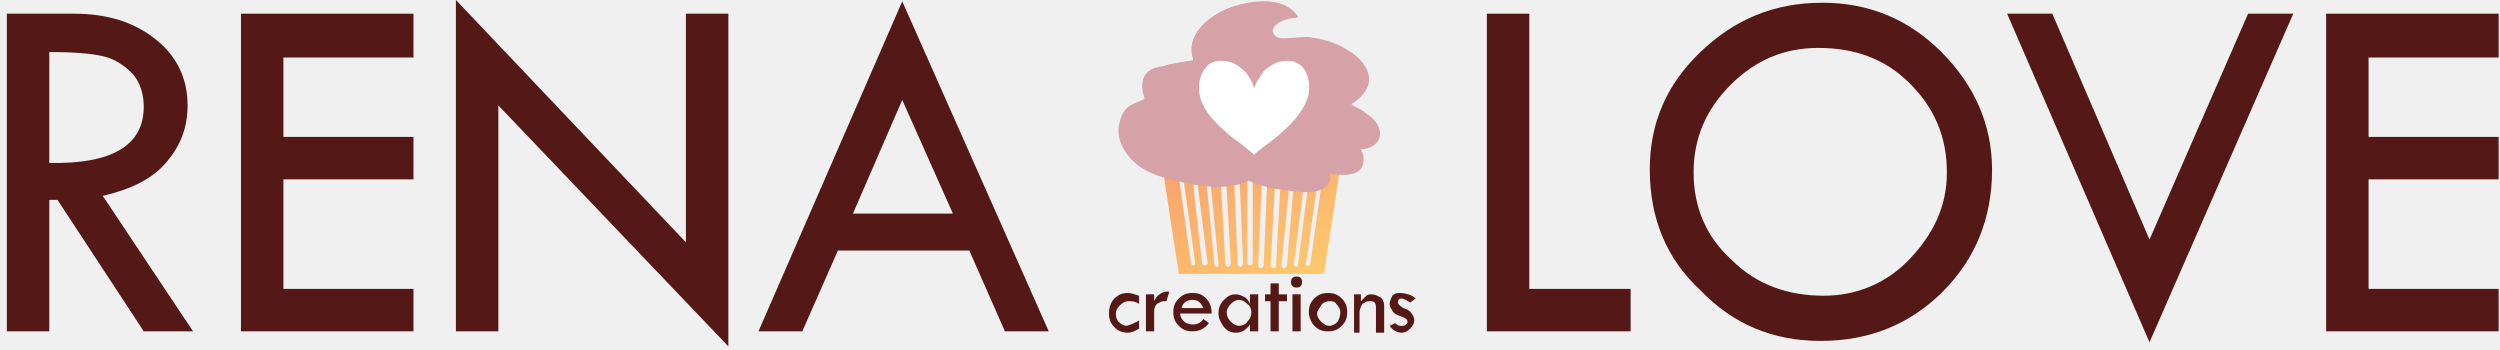
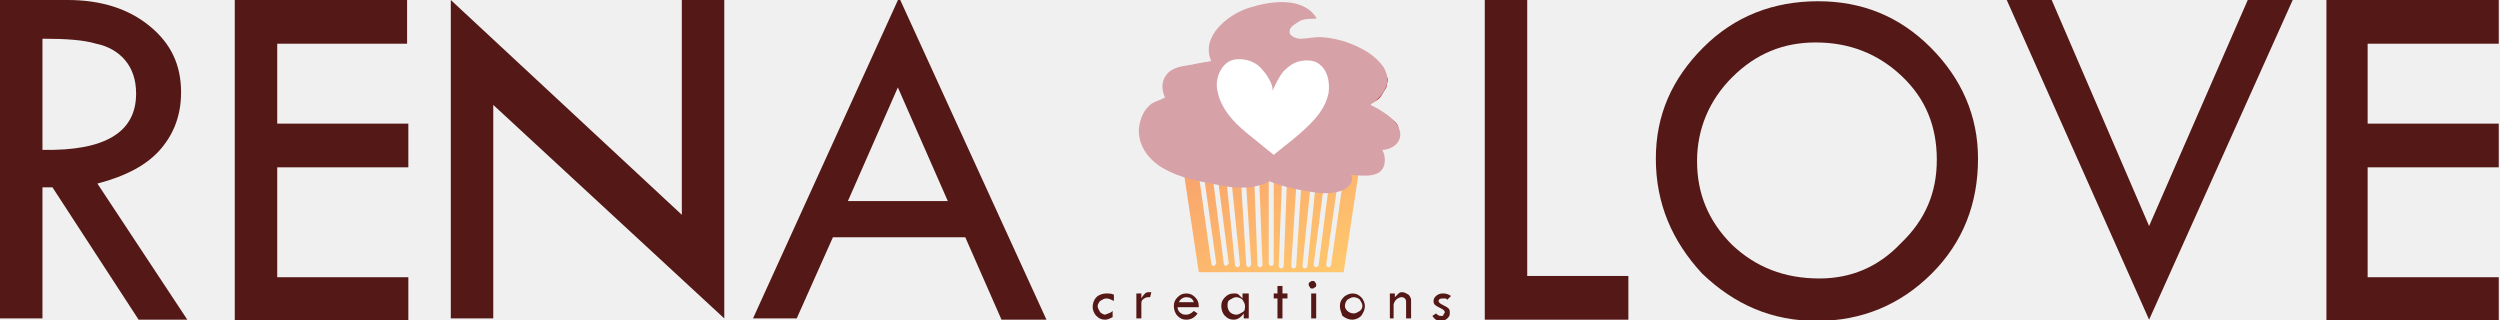
- <svg xmlns="http://www.w3.org/2000/svg" version="1.1" x="0px" y="0px" viewBox="0 0 182.6 25.5" style="enable-background:new 0 0 182.6 25.5;" xml:space="preserve">
+ <svg xmlns="http://www.w3.org/2000/svg" version="1.1" id="Layer_1" x="0px" y="0px" viewBox="0 0 200.2 25.6" style="enable-background:new 0 0 200.2 25.6;" xml:space="preserve">
  <style type="text/css">
	.st0{fill:#541816;}
	.st1{fill:url(#wrapper_1_);}
	.st2{fill:#BE1E2D;}
	.st3{fill:#D7A2A7;}
	.st4{fill:#FFFFFF;}
</style>
-   <g id="Layer_1">
- </g>
-   <g id="Layer_11">
-     <g>
-       <path class="st0" d="M0.5,1h4.9c2.4,0,4.4,0.6,6,1.9c1.5,1.2,2.3,2.8,2.3,4.8c0,1.6-0.5,2.9-1.5,4.1c-1,1.2-2.5,2-4.7,2.5l6.6,9.9    h-3.6l-6.3-9.6H3.6v9.6H0.5V1z M3.6,3.8v8.1c4.6,0.1,6.9-1.3,6.9-4.1c0-1-0.3-1.8-0.8-2.4C9.1,4.8,8.4,4.3,7.5,4.1    C6.6,3.9,5.3,3.8,3.6,3.8z" />
-       <path class="st0" d="M17.6,1h12.6v3.2h-9.5v5.8h9.5v3.1h-9.5v8h9.5v3.1H17.6V1z" />
-       <path class="st0" d="M33.3,0l16.8,17.7V1h3.1v24.3L36.4,7.7v16.5h-3.1V0z" />
-       <path class="st0" d="M65.9,0.1l10.7,24.1h-3.2l-2.6-5.9h-9.6l-2.6,5.9h-3.2L65.9,0.1z M65.9,7.3l-3.6,8.3h7.3L65.9,7.3z" />
-       <path class="st0" d="M108.6,1h3.1v20.1h7.4v3.1h-10.5V1z" />
-       <path class="st0" d="M120.5,12.4c0-3.4,1.2-6.2,3.7-8.6s5.4-3.6,8.9-3.6c3.4,0,6.3,1.2,8.7,3.6c2.4,2.4,3.7,5.3,3.7,8.6    c0,3.5-1.2,6.5-3.6,8.9c-2.4,2.4-5.4,3.6-8.9,3.6c-3.5,0-6.4-1.2-8.8-3.7C121.7,18.9,120.5,15.9,120.5,12.4z M142.2,12.6    c0-2.6-0.9-4.7-2.7-6.5c-1.8-1.8-4-2.6-6.7-2.6c-2.5,0-4.6,0.9-6.4,2.7c-1.8,1.8-2.7,3.9-2.7,6.4c0,2.5,0.9,4.7,2.8,6.4    c1.8,1.8,4.1,2.6,6.7,2.6c2.4,0,4.6-0.9,6.3-2.7S142.2,15.1,142.2,12.6z" />
-       <path class="st0" d="M146.6,1h3.3l7.1,16.5L164.2,1h3.3L157,25L146.6,1z" />
-       <path class="st0" d="M169.9,1h12.6v3.2H173v5.8h9.5v3.1H173v8h9.5v3.1h-12.6V1z" />
-     </g>
-     <linearGradient id="wrapper_1_" gradientUnits="userSpaceOnUse" x1="88.376" y1="1559.713" x2="95.017" y2="1548.211" gradientTransform="matrix(1 0 0 -1 0 1569.11)">
+   <g>
+     <path class="st0" d="M0,0h5.4c2.7,0,4.9,0.7,6.6,2.1c1.7,1.4,2.5,3.1,2.5,5.3c0,1.7-0.5,3.2-1.6,4.5c-1.1,1.3-2.8,2.2-5.1,2.8   L15,25.6h-3.9L4.2,15H3.4v10.5H0V0z M3.4,3.1V12c5,0.1,7.5-1.4,7.5-4.5c0-1.1-0.3-2-0.9-2.7C9.5,4.2,8.7,3.7,7.7,3.5   C6.7,3.2,5.3,3.1,3.4,3.1z" />
+     <path class="st0" d="M18.8,0h13.8v3.5H22.2v6.4h10.5v3.5H22.2v8.8h10.5v3.5H18.8V0z" />
+     <path class="st0" d="M36.1,0l18.5,17.2V0h3.4v25.5L39.5,8.4l0,17.1h-3.4L36.1,0z" />
+     <path class="st0" d="M72-0.2l11.8,25.8h-3.6L77.3,19H66.7l-2.9,6.5h-3.5L72-0.2z M71.9,7l-4,9.1h8L71.9,7z" />
+     <path class="st0" d="M118.9,0h3.4v22.1h8.1v3.5h-11.5V0z" />
+     <path class="st0" d="M132.6,12.7c0-3.5,1.3-6.4,3.8-8.9s5.6-3.7,9.2-3.7c3.5,0,6.5,1.2,9,3.7c2.5,2.5,3.8,5.5,3.8,8.9   c0,3.6-1.2,6.7-3.7,9.2c-2.5,2.5-5.6,3.8-9.2,3.8c-3.6,0-6.6-1.3-9.2-3.8C133.9,19.3,132.6,16.3,132.6,12.7z M155.1,12.8   c0-2.7-0.9-4.9-2.8-6.7c-1.9-1.8-4.2-2.7-6.9-2.7c-2.6,0-4.8,0.9-6.7,2.8c-1.8,1.8-2.8,4.1-2.8,6.7c0,2.6,0.9,4.8,2.8,6.7   c1.9,1.8,4.2,2.7,7,2.7c2.5,0,4.7-0.9,6.5-2.8C154.2,17.6,155.1,15.4,155.1,12.8z" />
+     <path class="st0" d="M160.7,0h3.6l7.8,18.1L180,0h3.6l-11.5,25.6L160.7,0z" />
+     <path class="st0" d="M186.3,0h13.8v3.5h-10.5v6.4h10.5v3.5h-10.5v8.8h10.5v3.5h-13.8V0z" />
+   </g>
+   <g>
+     <linearGradient id="wrapper_1_" gradientUnits="userSpaceOnUse" x1="98.516" y1="509.633" x2="105.82" y2="496.983" gradientTransform="matrix(1 0 0 -1 0 519.9069)">
      <stop offset="0" style="stop-color:#F8A06D" />
      <stop offset="1" style="stop-color:#FFC96D" />
    </linearGradient>
-     <path id="wrapper" class="st1" d="M91.4,11.5h-6.6l1.3,8.5h5.3h5.3l1.3-8.5H91.4z M87.2,19.4C87.1,19.4,87.1,19.4,87.2,19.4   c-0.1,0-0.2-0.1-0.2-0.1l-1-7.1c0-0.1,0-0.2,0.1-0.2c0.1,0,0.2,0.1,0.2,0.1l1,7.1C87.3,19.3,87.2,19.4,87.2,19.4z M88,19.4   C88,19.4,88,19.4,88,19.4c-0.1,0-0.2-0.1-0.2-0.1L87,12.2c0-0.1,0.1-0.2,0.1-0.2c0.1,0,0.2,0.1,0.2,0.1l0.9,7.1   C88.2,19.3,88.1,19.4,88,19.4z M88.9,19.5C88.9,19.5,88.9,19.5,88.9,19.5c-0.1,0-0.2-0.1-0.2-0.2L88,12.1c0-0.1,0.1-0.2,0.1-0.2   c0.1,0,0.2,0.1,0.2,0.2l0.7,7.2C89,19.4,89,19.5,88.9,19.5z M89.7,19.5C89.7,19.5,89.7,19.5,89.7,19.5c-0.1,0-0.2-0.1-0.2-0.2   l-0.4-7.2c0-0.1,0.1-0.2,0.2-0.2c0.1,0,0.2,0.1,0.2,0.2l0.4,7.2C89.8,19.4,89.8,19.5,89.7,19.5z M90.6,19.5   C90.6,19.5,90.6,19.5,90.6,19.5c-0.1,0-0.2-0.1-0.2-0.2l-0.3-7.2c0-0.1,0.1-0.2,0.2-0.2c0.1,0,0.2,0.1,0.2,0.2l0.3,7.2   C90.7,19.4,90.7,19.5,90.6,19.5z M91.5,19.2c0,0.1-0.1,0.2-0.2,0.2s-0.2-0.1-0.2-0.2v-7.1c0-0.1,0.1-0.2,0.2-0.2s0.2,0.1,0.2,0.2   V19.2z M92.3,19.4c0,0.1-0.1,0.2-0.2,0.2c0,0,0,0,0,0c-0.1,0-0.2-0.1-0.2-0.2l0.3-7.2c0-0.1,0.1-0.2,0.2-0.2c0.1,0,0.2,0.1,0.2,0.2   L92.3,19.4z M93.2,19.4c0,0.1-0.1,0.2-0.2,0.2c0,0,0,0,0,0c-0.1,0-0.2-0.1-0.2-0.2l0.4-7.2c0-0.1,0.1-0.2,0.2-0.2   c0.1,0,0.2,0.1,0.2,0.2L93.2,19.4z M93.8,19.6C93.8,19.6,93.8,19.6,93.8,19.6c-0.1,0-0.2-0.1-0.2-0.2l0.7-7.2   c0-0.1,0.1-0.2,0.2-0.2c0.1,0,0.2,0.1,0.1,0.2L94,19.4C94,19.5,93.9,19.6,93.8,19.6z M94.7,19.5C94.6,19.5,94.6,19.5,94.7,19.5   c-0.1,0-0.2-0.1-0.2-0.2l0.9-7.1c0-0.1,0.1-0.2,0.2-0.1c0.1,0,0.2,0.1,0.1,0.2l-0.9,7.1C94.8,19.4,94.7,19.5,94.7,19.5z M95.7,19.3   c0,0.1-0.1,0.1-0.2,0.1c0,0,0,0,0,0c-0.1,0-0.2-0.1-0.1-0.2l1-7.1c0-0.1,0.1-0.2,0.2-0.1c0.1,0,0.2,0.1,0.1,0.2L95.7,19.3z" />
-     <path class="st2" d="M86.7,13.2l-1.4-0.4l-1.1-0.4l-0.6-0.3L83,11.6L82.4,11l-0.3-0.6l-0.2-0.6L82,8.9l0.2-0.6l0.4-0.5l0.5-0.3   l0.6-0.2l0.1-0.2l-0.1-0.2c0,0-0.2-0.7,0-1.1c0.2-0.4,0.4-0.7,1-0.8s2.5-0.5,2.5-0.5L87.1,4l0-0.3c0,0,0-0.2,0-0.5   c0.1-0.3,0.1-0.5,0.4-0.8c0.2-0.3,0.3-0.4,0.7-0.7s0.4-0.3,0.4-0.3l0.4-0.3l0.3-0.2l0.2-0.1l0.3-0.1l0.3-0.1l0.3-0.1l0.4-0.1   l0.3-0.1l0.3,0l0.3,0l0.3,0c0,0,0.3,0,0.3,0s0.3,0,0.3,0s0.6,0.1,1,0.3s0.5,0.3,0.6,0.4c0.1,0.2,0.2,0.2,0.2,0.2s-0.2,0-0.4,0   c-0.2,0-0.6,0.2-0.8,0.2c-0.1,0.1-0.6,0.3-0.6,0.6s-0.1,0.5,0,0.7c0.1,0.1,0.3,0.3,0.6,0.4c0.3,0,0.7,0,0.7,0l0.5-0.1   c0,0,0.3-0.1,0.7,0c0.4,0,0.5,0,0.8,0.1c0.3,0.1,0.7,0.1,1.1,0.3c0.4,0.2,1,0.5,1,0.5s0.5,0.3,0.7,0.5c0.3,0.2,0.6,0.6,0.7,0.9   c0.1,0.3,0.2,0.5,0.2,0.8s0,0.3-0.2,0.6c-0.2,0.3-0.3,0.5-0.6,0.7c-0.3,0.2-0.5,0.3-0.5,0.3l0.1,0.2L98.8,8l0.4,0.2   c0,0,0.5,0.2,0.8,0.5c0.3,0.3,0.6,0.5,0.6,0.8c0,0.4,0.1,0.2,0,0.4s-0.2,0.4-0.4,0.5s-0.3,0.2-0.5,0.2c-0.3,0-0.5,0-0.5,0l0.1,0.3   c0,0,0.1,0.2,0.1,0.4s-0.1,0.4-0.1,0.4l-0.1,0.4c0,0,0,0.2-0.4,0.3c-0.4,0.1-0.5,0.1-0.8,0.1s-0.8-0.1-0.8-0.1L97,12.6l-0.1,0.2   c0,0,0.1,0.1,0,0.4c-0.1,0.3,0,0.4-0.3,0.5c-0.3,0.1-0.8,0.2-1.1,0.2c-0.3,0-1.5-0.1-1.5-0.1l-1-0.2l-1.2-0.4L91.2,13L91,13.1   l-0.6,0.2l-0.7,0.1c0,0-0.9,0.1-1.1,0c-0.2,0-0.7,0-1.2-0.1C87,13.3,86.7,13.2,86.7,13.2L86.7,13.2" />
+     <path id="wrapper_5_" class="st1" d="M101.8,12.5h-7.2l1.4,9.3h5.8h5.8l1.4-9.3H101.8z M97.2,21.3C97.2,21.3,97.1,21.3,97.2,21.3   c-0.1,0-0.2-0.1-0.2-0.2l-1.1-7.8c0-0.1,0.1-0.2,0.2-0.2c0.1,0,0.2,0.1,0.2,0.2l1.1,7.8C97.3,21.2,97.3,21.3,97.2,21.3z M98.2,21.3   C98.1,21.3,98.1,21.3,98.2,21.3c-0.1,0-0.2-0.1-0.2-0.2l-1-7.8c0-0.1,0.1-0.2,0.2-0.2c0.1,0,0.2,0.1,0.2,0.2l1,7.8   C98.3,21.2,98.2,21.3,98.2,21.3z M99.1,21.4C99.1,21.4,99.1,21.4,99.1,21.4c-0.1,0-0.2-0.1-0.2-0.2l-0.8-7.9c0-0.1,0.1-0.2,0.2-0.2   c0.1,0,0.2,0.1,0.2,0.2l0.8,7.9C99.3,21.3,99.2,21.4,99.1,21.4z M100,21.4C100,21.4,99.9,21.4,100,21.4c-0.1,0-0.2-0.1-0.2-0.2   l-0.5-7.9c0-0.1,0.1-0.2,0.2-0.2c0.1,0,0.2,0.1,0.2,0.2l0.5,7.9C100.1,21.3,100.1,21.4,100,21.4z M100.9,21.4   C100.9,21.4,100.9,21.4,100.9,21.4c-0.1,0-0.2-0.1-0.2-0.2l-0.3-7.9c0-0.1,0.1-0.2,0.2-0.2c0.1,0,0.2,0.1,0.2,0.2l0.3,7.9   C101.1,21.3,101,21.4,100.9,21.4z M102,21.1c0,0.1-0.1,0.2-0.2,0.2s-0.2-0.1-0.2-0.2v-7.8c0-0.1,0.1-0.2,0.2-0.2s0.2,0.1,0.2,0.2   V21.1z M102.8,21.3c0,0.1-0.1,0.2-0.2,0.2c0,0,0,0,0,0c-0.1,0-0.2-0.1-0.2-0.2l0.3-7.9c0-0.1,0.1-0.2,0.2-0.2   c0.1,0,0.2,0.1,0.2,0.2L102.8,21.3z M103.8,21.3c0,0.1-0.1,0.2-0.2,0.2c0,0,0,0,0,0c-0.1,0-0.2-0.1-0.2-0.2l0.5-7.9   c0-0.1,0.1-0.2,0.2-0.2c0.1,0,0.2,0.1,0.2,0.2L103.8,21.3z M104.5,21.5C104.5,21.5,104.5,21.5,104.5,21.5c-0.1,0-0.2-0.1-0.2-0.2   l0.8-7.9c0-0.1,0.1-0.2,0.2-0.2c0.1,0,0.2,0.1,0.2,0.2l-0.8,7.9C104.7,21.4,104.6,21.5,104.5,21.5z M105.4,21.4   C105.4,21.4,105.4,21.4,105.4,21.4c-0.1,0-0.2-0.1-0.2-0.2l1-7.8c0-0.1,0.1-0.2,0.2-0.2c0.1,0,0.2,0.1,0.2,0.2l-1,7.8   C105.6,21.3,105.5,21.4,105.4,21.4z M106.6,21.2c0,0.1-0.1,0.2-0.2,0.2c0,0,0,0,0,0c-0.1,0-0.2-0.1-0.2-0.2l1.1-7.8   c0-0.1,0.1-0.2,0.2-0.2c0.1,0,0.2,0.1,0.2,0.2L106.6,21.2z" />
+     <path class="st2" d="M96.6,14.5L95,14l-1.2-0.5l-0.6-0.4l-0.6-0.5L92,12l-0.3-0.7l-0.2-0.7l0.1-1l0.2-0.6l0.4-0.5l0.6-0.3L93.3,8   l0.2-0.2l-0.1-0.3c0,0-0.2-0.8,0.1-1.2s0.4-0.7,1-0.9c0.6-0.1,2.7-0.5,2.7-0.5l-0.1-0.6L97.1,4c0,0-0.1-0.2,0.1-0.5   s0.1-0.5,0.4-0.9s0.3-0.5,0.7-0.8c0.4-0.3,0.4-0.3,0.4-0.3l0.5-0.3L99.5,1l0.3-0.1l0.4-0.1l0.3-0.1l0.3-0.1l0.4-0.1l0.3-0.1l0.3,0   l0.3,0l0.4,0c0,0,0.3,0,0.3,0c0,0,0.4,0,0.4,0s0.7,0.1,1.1,0.3s0.5,0.3,0.7,0.5s0.2,0.2,0.2,0.2s-0.2,0-0.4,0   c-0.2,0-0.7,0.2-0.8,0.2c-0.1,0.1-0.6,0.3-0.7,0.6c-0.1,0.3-0.1,0.6,0,0.7c0.1,0.1,0.3,0.4,0.6,0.4c0.3,0,0.8,0,0.8,0l0.6-0.1   c0,0,0.3-0.1,0.7,0c0.5,0,0.6,0,0.9,0.1c0.3,0.1,0.8,0.1,1.3,0.3c0.5,0.2,1.1,0.5,1.1,0.5s0.5,0.3,0.8,0.6s0.7,0.6,0.8,1   c0.1,0.4,0.3,0.5,0.2,0.9c-0.1,0.4,0,0.3-0.2,0.6c-0.2,0.3-0.3,0.6-0.6,0.8c-0.3,0.2-0.6,0.3-0.6,0.3l0.1,0.2l0.2,0.2l0.5,0.2   c0,0,0.5,0.2,0.9,0.6c0.4,0.3,0.6,0.5,0.6,0.9s0.1,0.2,0,0.5s-0.2,0.4-0.4,0.5s-0.3,0.2-0.6,0.2s-0.5,0-0.5,0l0.1,0.4   c0,0,0.1,0.2,0.1,0.4c0,0.2-0.1,0.4-0.1,0.4l-0.1,0.4c0,0,0,0.2-0.4,0.4c-0.4,0.1-0.5,0.1-0.9,0.1c-0.4,0-0.9-0.1-0.9-0.1l-0.2,0.1   l-0.1,0.2c0,0,0.1,0.1,0,0.4c-0.1,0.3-0.1,0.4-0.4,0.6c-0.3,0.1-0.8,0.3-1.2,0.3c-0.4,0-1.6-0.1-1.6-0.1l-1.1-0.2l-1.3-0.4   l-0.5-0.2l-0.2,0.1l-0.6,0.2l-0.7,0.2c0,0-1,0.1-1.2,0c-0.3,0-0.8,0-1.3-0.1S96.6,14.5,96.6,14.5L96.6,14.5" />
    <g>
-       <path class="st3" d="M100.7,9.3c-0.2-0.6-0.8-0.9-1.3-1.3c-0.2-0.1-0.5-0.2-0.7-0.4c0.7-0.4,1.3-1.1,1.3-1.8    c0-0.9-0.8-1.7-1.5-2.1c-0.9-0.6-2-0.9-3-1c-0.6,0-1.2,0.1-1.8,0.1c-0.3,0-0.6-0.1-0.7-0.4c-0.2-0.3,0.3-0.7,0.5-0.8    c0.4-0.2,0.8-0.3,1.2-0.3c0.1,0,0.1-0.1,0.1-0.1c-1-1.5-3.3-1.2-4.8-0.7c-1.5,0.5-3.6,2.1-2.8,3.9c-0.7,0.1-1.4,0.2-2.1,0.4    C84.5,4.9,84,5,83.7,5.4c-0.4,0.5-0.3,1.2-0.1,1.8c-0.4,0.3-0.9,0.3-1.3,0.7c-0.4,0.4-0.5,0.9-0.6,1.4c-0.1,1.2,0.7,2.3,1.6,2.9    c1.2,0.8,2.6,1,4,1.3c1.3,0.2,2.6,0.3,3.9-0.3c0.9,0.4,1.8,0.6,2.8,0.7c0.8,0.1,1.8,0.3,2.6-0.1c0.5-0.3,0.7-0.7,0.5-1.1    c1,0.1,2.5,0.3,2.5-1.1c0-0.3-0.1-0.5-0.2-0.7C100.2,10.9,101.1,10.3,100.7,9.3z" />
-       <path class="st3" d="M96.6,9.3c0.8,0.3,2,0.7,2.6,1.4c0.7,0.1,1.6-0.2,1.4-1.1c-0.1-0.5-0.6-0.9-1-1.1c-0.7-0.5-1.5-0.8-2.4-1    c-0.1,0-0.1-0.2,0.1-0.2c0.4,0.1,0.8,0.2,1.2,0.4C99,7.3,99.6,6.7,99.7,6c0.1-0.7-0.4-1.3-0.9-1.7c-1.1-0.9-2.5-1.4-3.9-1.4    c-0.6,0-2.3,0.5-2.3-0.6c-0.1-0.8,1.1-1.2,1.8-1.2c-0.9-1.2-3-0.9-4.3-0.6c-1.5,0.4-3.7,2-2.8,3.8c0,0,0,0.1,0,0.1c0,0,0,0,0,0    c-0.6,0.1-1.2,0.2-1.9,0.3C84.7,5,84,5.1,83.8,5.8c-0.2,0.5-0.1,0.9,0,1.3c0,0,0,0,0,0.1c0.2,0.6,0.7,1.1,1.2,1.6    c1.7,1.6,3.4,3,5.7,3.5c0.1,0,0.1,0.2-0.1,0.2c-1.3-0.3-2.4-0.8-3.5-1.6c-1-0.7-2.1-1.6-2.9-2.6C84,8,83.8,7.7,83.7,7.3    c-0.3,0.2-0.8,0.2-1.1,0.5c-0.4,0.4-0.6,1-0.7,1.6c0,1.2,0.8,2.2,1.8,2.7c1.1,0.7,2.4,0.9,3.7,1.1c1.3,0.2,2.6,0.3,3.7-0.3    c0,0,0,0,0,0c0,0,0,0,0,0c0,0,0,0,0,0c0,0,0,0,0.1,0c1.2,0.5,2.6,0.8,3.9,0.9c0.4,0,0.8,0,1.2-0.2c0.3-0.1,0.4-0.2,0.5-0.6    c0.1-0.4,0-0.6-0.3-0.8c-0.6-0.6-1.6-0.6-2.4-0.5c-0.1,0-0.1-0.2,0-0.2c0.9-0.1,2-0.1,2.7,0.6c0.1,0.1,0.1,0.1,0.2,0.2    c0.4,0,0.8,0.1,1.3,0.1c0.7,0,1.2-0.5,1-1.2c0-0.2-0.1-0.4-0.3-0.6c0,0,0,0,0,0c-0.6-0.7-1.7-1.1-2.5-1.3    C96.4,9.4,96.5,9.2,96.6,9.3z" />
+       <path class="st3" d="M112,10.2c-0.3-0.6-0.9-1-1.5-1.4c-0.2-0.1-0.5-0.3-0.8-0.4c0.7-0.4,1.4-1.2,1.4-2c0-1-0.9-1.8-1.7-2.3    c-1-0.6-2.2-1-3.3-1.1c-0.7-0.1-1.3,0.1-2,0.1c-0.3,0-0.7-0.2-0.8-0.4c-0.2-0.4,0.3-0.7,0.6-0.9c0.4-0.3,0.9-0.3,1.4-0.3    c0.1,0,0.2-0.1,0.1-0.1c-1.1-1.7-3.7-1.3-5.3-0.8c-1.7,0.5-4,2.3-3.1,4.3c-0.8,0.1-1.6,0.3-2.3,0.4c-0.5,0.1-1,0.3-1.3,0.7    C93,6.5,93,7.2,93.3,7.8c-0.5,0.3-1,0.3-1.4,0.8c-0.4,0.4-0.6,1-0.6,1.6c-0.1,1.3,0.7,2.5,1.8,3.2c1.3,0.8,2.9,1.1,4.4,1.4    c1.4,0.3,2.9,0.4,4.2-0.3c1,0.4,2,0.6,3,0.8c0.9,0.2,2,0.3,2.9-0.1c0.6-0.3,0.8-0.8,0.6-1.2c1.1,0.1,2.7,0.3,2.7-1.2    c0-0.3-0.1-0.6-0.2-0.8C111.5,12,112.5,11.3,112,10.2z" />
+       <path class="st3" d="M107.5,10.1c0.8,0.3,2.2,0.7,2.8,1.5c0.8,0.1,1.7-0.3,1.5-1.2c-0.1-0.6-0.6-0.9-1.1-1.2    c-0.8-0.5-1.7-0.9-2.6-1.1c-0.2,0-0.1-0.2,0.1-0.2c0.4,0.1,0.9,0.2,1.3,0.4c0.7-0.3,1.3-1,1.4-1.8c0.1-0.8-0.4-1.5-1-1.9    c-1.2-1-2.8-1.5-4.3-1.5c-0.6,0-2.5,0.5-2.6-0.6c-0.1-0.9,1.2-1.3,2-1.3c-1-1.4-3.3-1-4.7-0.6c-1.6,0.5-4.1,2.2-3.1,4.2    c0,0,0,0.1,0,0.1c0,0,0,0-0.1,0c-0.7,0.1-1.4,0.3-2.1,0.4c-0.7,0.1-1.4,0.2-1.7,1c-0.2,0.5-0.1,1,0,1.5c0,0,0,0,0,0.1    c0.3,0.7,0.8,1.3,1.3,1.7c1.9,1.7,3.8,3.3,6.3,3.9c0.2,0,0.1,0.2-0.1,0.2c-1.4-0.3-2.7-0.9-3.9-1.7c-1.1-0.8-2.3-1.8-3.2-2.8    c-0.2-0.3-0.5-0.6-0.6-1c-0.4,0.2-0.8,0.3-1.2,0.6c-0.5,0.4-0.7,1.1-0.7,1.7c0,1.3,0.9,2.4,2,3c1.2,0.7,2.7,1,4,1.2    c1.4,0.2,2.8,0.3,4.1-0.3c0,0,0,0,0,0c0,0,0,0,0,0c0,0,0,0,0,0c0,0,0,0,0.1,0c1.3,0.6,2.9,0.9,4.3,1c0.4,0,0.9,0,1.3-0.2    c0.4-0.2,0.4-0.2,0.5-0.6c0.1-0.4,0-0.6-0.3-0.9c-0.7-0.7-1.7-0.6-2.6-0.5c-0.2,0-0.1-0.2,0-0.2c1-0.1,2.2-0.1,2.9,0.7    c0.1,0.1,0.1,0.2,0.2,0.2c0.5,0,0.9,0.1,1.4,0.1c0.8,0,1.3-0.5,1.2-1.3c0-0.2-0.1-0.4-0.3-0.6c0,0,0,0,0-0.1    c-0.6-0.8-1.9-1.2-2.7-1.5C107.3,10.3,107.4,10.1,107.5,10.1z" />
    </g>
    <g>
-       <path class="st4" d="M91.6,11.3c-0.5-0.4-0.9-0.8-1.4-1.1c-1.1-0.9-2.4-2-2.6-3.4c-0.1-0.8,0.1-1.6,0.7-2.1    c0.4-0.3,0.9-0.3,1.4-0.2c0.5,0.1,0.9,0.4,1.2,0.7c0.3,0.3,0.8,1.1,0.7,1.5c-0.1-0.4,0.5-1.2,0.7-1.5c0.3-0.3,0.8-0.6,1.2-0.7    c0.5-0.1,1-0.1,1.4,0.2c0.6,0.4,0.8,1.3,0.7,2.1c-0.3,1.4-1.5,2.5-2.6,3.4C92.5,10.6,92,10.9,91.6,11.3" />
-     </g>
-     <g>
-       <path class="st0" d="M83.2,23.4V24c-0.3,0.2-0.6,0.3-0.8,0.3c-0.4,0-0.7-0.1-1-0.4s-0.4-0.6-0.4-1c0-0.4,0.1-0.8,0.4-1.1    c0.3-0.3,0.6-0.4,1-0.4c0.2,0,0.5,0.1,0.8,0.2v0.6C82.9,22,82.7,22,82.4,22c-0.2,0-0.4,0.1-0.6,0.3s-0.3,0.4-0.3,0.6    c0,0.3,0.1,0.5,0.2,0.6c0.2,0.2,0.4,0.3,0.6,0.3C82.6,23.7,82.9,23.6,83.2,23.4z" />
-       <path class="st0" d="M84.3,21.5V22c0.1-0.2,0.2-0.4,0.4-0.5c0.1-0.1,0.3-0.2,0.5-0.2c0.1,0,0.1,0,0.2,0L85.2,22    c-0.1,0-0.2,0-0.2,0c-0.2,0-0.3,0.1-0.5,0.2c-0.1,0.1-0.2,0.3-0.2,0.5v1.5h-0.6v-2.7H84.3z" />
-       <path class="st0" d="M88.5,22.9h-2.3c0,0.3,0.2,0.5,0.3,0.6s0.4,0.2,0.6,0.2c0.3,0,0.6-0.1,0.8-0.4l0.4,0.3    c-0.3,0.4-0.7,0.6-1.2,0.6c-0.4,0-0.7-0.1-1-0.4c-0.3-0.3-0.4-0.6-0.4-1c0-0.4,0.1-0.7,0.4-1c0.3-0.3,0.6-0.4,1-0.4    c0.4,0,0.7,0.1,1,0.4C88.4,22.1,88.5,22.5,88.5,22.9z M86.3,22.5h1.6c-0.2-0.4-0.4-0.6-0.8-0.6C86.7,21.9,86.4,22.1,86.3,22.5z" />
-       <path class="st0" d="M91.3,21.5h0.6v2.7h-0.6v-0.5c-0.3,0.4-0.6,0.6-1,0.6c-0.4,0-0.6-0.1-0.9-0.4c-0.2-0.3-0.4-0.6-0.4-1    c0-0.4,0.1-0.7,0.4-1c0.3-0.3,0.5-0.4,0.9-0.4c0.2,0,0.4,0.1,0.6,0.2c0.2,0.1,0.3,0.3,0.4,0.5V21.5z M91.4,22.8    c0-0.2-0.1-0.5-0.3-0.6c-0.2-0.2-0.4-0.3-0.6-0.3c-0.2,0-0.4,0.1-0.6,0.3s-0.3,0.4-0.3,0.6c0,0.3,0.1,0.5,0.3,0.7s0.4,0.3,0.6,0.3    c0.2,0,0.5-0.1,0.6-0.3C91.3,23.3,91.4,23.1,91.4,22.8z" />
-       <path class="st0" d="M92.8,20.7h0.6v0.8H94V22h-0.6v2.2h-0.6V22h-0.4v-0.5h0.4V20.7z" />
-       <path class="st0" d="M94.3,20.6c0-0.1,0-0.2,0.1-0.3c0.1-0.1,0.2-0.1,0.3-0.1c0.1,0,0.2,0,0.3,0.1s0.1,0.2,0.1,0.3    c0,0.1,0,0.2-0.1,0.3S94.8,21,94.7,21c-0.1,0-0.2,0-0.3-0.1C94.3,20.8,94.3,20.7,94.3,20.6z M94.4,21.5H95v2.7h-0.6V21.5z" />
-       <path class="st0" d="M95.6,22.8c0-0.4,0.1-0.7,0.4-1c0.3-0.3,0.6-0.4,1-0.4c0.4,0,0.7,0.1,1,0.4c0.3,0.3,0.4,0.6,0.4,1    c0,0.4-0.1,0.7-0.4,1c-0.3,0.3-0.6,0.4-1,0.4c-0.4,0-0.7-0.1-1-0.4C95.8,23.6,95.6,23.2,95.6,22.8z M97.9,22.8    c0-0.2-0.1-0.4-0.3-0.6C97.5,22,97.3,22,97.1,22c-0.2,0-0.5,0.1-0.6,0.3s-0.3,0.4-0.3,0.6c0,0.2,0.1,0.4,0.3,0.6    c0.2,0.2,0.4,0.3,0.6,0.3c0.2,0,0.4-0.1,0.6-0.3C97.8,23.3,97.9,23.1,97.9,22.8z" />
-       <path class="st0" d="M98.9,24.2v-2.7h0.5v0.5c0.2-0.2,0.3-0.3,0.4-0.4c0.1-0.1,0.3-0.1,0.4-0.1c0.2,0,0.4,0.1,0.6,0.2    s0.3,0.4,0.3,0.6v2h-0.6v-1.8c0-0.1,0-0.3-0.1-0.4c-0.1-0.1-0.2-0.1-0.4-0.1c-0.2,0-0.3,0.1-0.5,0.2c-0.1,0.2-0.2,0.4-0.2,0.6v1.5    H98.9z" />
-       <path class="st0" d="M103.4,21.8l-0.4,0.3c-0.1-0.1-0.2-0.1-0.3-0.2c-0.1,0-0.2-0.1-0.3-0.1c-0.2,0-0.3,0.1-0.3,0.3    c0,0.1,0.1,0.2,0.4,0.4c0.3,0.1,0.5,0.2,0.6,0.4c0.1,0.1,0.2,0.3,0.2,0.5c0,0.2-0.1,0.4-0.3,0.6c-0.2,0.2-0.4,0.3-0.6,0.3    c-0.4,0-0.7-0.2-0.9-0.5l0.4-0.2c0.2,0.2,0.3,0.2,0.5,0.2c0.1,0,0.2,0,0.3-0.1c0.1-0.1,0.1-0.1,0.1-0.2c0-0.2-0.2-0.3-0.5-0.4    c-0.3-0.1-0.5-0.2-0.6-0.4s-0.2-0.3-0.2-0.5c0-0.2,0.1-0.4,0.2-0.6c0.2-0.2,0.4-0.2,0.6-0.2S103.1,21.5,103.4,21.8z" />
+       <path class="st4" d="M102,12.4c-0.5-0.4-1-0.8-1.6-1.3c-1.3-1-2.6-2.2-2.9-3.8c-0.2-0.8,0.1-1.8,0.8-2.3c0.4-0.3,1-0.3,1.5-0.2    c0.5,0.1,1,0.4,1.3,0.8c0.3,0.3,0.9,1.2,0.8,1.7C102,7,102.5,6,102.8,5.7c0.4-0.4,0.8-0.7,1.3-0.8c0.5-0.1,1.1-0.1,1.5,0.2    c0.7,0.5,0.9,1.4,0.8,2.3c-0.3,1.6-1.6,2.7-2.9,3.8C103.1,11.5,102.5,12,102,12.4" />
    </g>
  </g>
+   <g>
+     <path class="st0" d="M89.1,24.9v0.5c-0.2,0.1-0.4,0.2-0.6,0.2c-0.3,0-0.5-0.1-0.7-0.3s-0.3-0.5-0.3-0.7c0-0.3,0.1-0.6,0.3-0.8   c0.2-0.2,0.5-0.3,0.8-0.3c0.2,0,0.4,0,0.6,0.1v0.5c-0.2-0.1-0.4-0.2-0.6-0.2c-0.2,0-0.3,0.1-0.5,0.2c-0.1,0.1-0.2,0.3-0.2,0.4   c0,0.2,0.1,0.3,0.2,0.5c0.1,0.1,0.3,0.2,0.4,0.2C88.7,25.1,88.9,25.1,89.1,24.9z" />
+     <path class="st0" d="M91.4,23.5v0.4c0.1-0.2,0.2-0.3,0.3-0.4c0.1-0.1,0.2-0.1,0.3-0.1c0,0,0.1,0,0.2,0l-0.1,0.4c-0.1,0-0.1,0-0.2,0   c-0.1,0-0.3,0.1-0.4,0.2s-0.1,0.2-0.1,0.4v1.1H91v-2H91.4z" />
+     <path class="st0" d="M96,24.6h-1.7c0,0.2,0.1,0.4,0.3,0.5c0.1,0.1,0.3,0.1,0.4,0.1c0.2,0,0.4-0.1,0.6-0.3l0.3,0.2   c-0.2,0.3-0.5,0.5-0.9,0.5c-0.3,0-0.5-0.1-0.7-0.3c-0.2-0.2-0.3-0.5-0.3-0.8c0-0.3,0.1-0.5,0.3-0.7c0.2-0.2,0.4-0.3,0.7-0.3   c0.3,0,0.5,0.1,0.7,0.3C95.9,24,96,24.2,96,24.6z M94.4,24.2h1.2c-0.1-0.3-0.3-0.4-0.6-0.4C94.7,23.8,94.5,24,94.4,24.2z" />
+     <path class="st0" d="M99.6,23.5h0.4v2h-0.4v-0.4c-0.2,0.3-0.5,0.5-0.8,0.5c-0.3,0-0.5-0.1-0.7-0.3c-0.2-0.2-0.3-0.5-0.3-0.8   c0-0.3,0.1-0.5,0.3-0.7c0.2-0.2,0.4-0.3,0.7-0.3c0.2,0,0.3,0,0.4,0.1c0.1,0.1,0.2,0.2,0.3,0.3V23.5z M99.7,24.5   c0-0.2-0.1-0.3-0.2-0.5c-0.1-0.1-0.3-0.2-0.5-0.2c-0.2,0-0.3,0.1-0.5,0.2s-0.2,0.3-0.2,0.5c0,0.2,0.1,0.4,0.2,0.5   c0.1,0.1,0.3,0.2,0.5,0.2c0.2,0,0.3-0.1,0.5-0.2S99.7,24.7,99.7,24.5z" />
+     <path class="st0" d="M102.3,22.9h0.4v0.6h0.4v0.4h-0.4v1.6h-0.4v-1.6h-0.3v-0.4h0.3V22.9z" />
+     <path class="st0" d="M104.8,22.8c0-0.1,0-0.2,0.1-0.2c0.1-0.1,0.1-0.1,0.2-0.1c0.1,0,0.2,0,0.2,0.1c0.1,0.1,0.1,0.1,0.1,0.2   c0,0.1,0,0.2-0.1,0.2c-0.1,0.1-0.1,0.1-0.2,0.1c-0.1,0-0.2,0-0.2-0.1C104.9,23,104.8,22.9,104.8,22.8z M105,23.5h0.4v2H105V23.5z" />
+     <path class="st0" d="M107.3,24.5c0-0.3,0.1-0.5,0.3-0.7c0.2-0.2,0.5-0.3,0.7-0.3c0.3,0,0.5,0.1,0.7,0.3c0.2,0.2,0.3,0.5,0.3,0.7   c0,0.3-0.1,0.5-0.3,0.8c-0.2,0.2-0.5,0.3-0.7,0.3c-0.3,0-0.5-0.1-0.8-0.3C107.4,25,107.3,24.8,107.3,24.5z M109.1,24.5   c0-0.2-0.1-0.3-0.2-0.5c-0.1-0.1-0.3-0.2-0.5-0.2c-0.2,0-0.3,0.1-0.5,0.2c-0.1,0.1-0.2,0.3-0.2,0.5c0,0.2,0.1,0.3,0.2,0.4   s0.3,0.2,0.5,0.2c0.2,0,0.3-0.1,0.5-0.2C109,24.8,109.1,24.7,109.1,24.5z" />
+     <path class="st0" d="M111.3,25.5v-2h0.4v0.3c0.1-0.1,0.2-0.2,0.3-0.3c0.1-0.1,0.2-0.1,0.3-0.1c0.2,0,0.3,0.1,0.5,0.2   c0.1,0.1,0.2,0.3,0.2,0.4v1.5h-0.4v-1.3c0-0.1,0-0.2-0.1-0.3c-0.1-0.1-0.2-0.1-0.3-0.1c-0.1,0-0.3,0.1-0.4,0.2   c-0.1,0.1-0.2,0.3-0.2,0.4v1.1H111.3z" />
+     <path class="st0" d="M116.2,23.7l-0.3,0.3c-0.1-0.1-0.1-0.1-0.2-0.1c-0.1,0-0.1,0-0.2,0c-0.2,0-0.3,0.1-0.3,0.2   c0,0.1,0.1,0.2,0.3,0.3c0.2,0.1,0.4,0.2,0.5,0.3c0.1,0.1,0.1,0.2,0.1,0.4c0,0.2-0.1,0.3-0.2,0.4c-0.1,0.1-0.3,0.2-0.5,0.2   c-0.3,0-0.5-0.1-0.7-0.4l0.3-0.2c0.1,0.1,0.2,0.2,0.4,0.2c0.1,0,0.2,0,0.2-0.1s0.1-0.1,0.1-0.2c0-0.1-0.1-0.2-0.3-0.3   c-0.2-0.1-0.4-0.2-0.5-0.3c-0.1-0.1-0.1-0.2-0.1-0.3c0-0.2,0.1-0.3,0.2-0.4c0.1-0.1,0.3-0.2,0.5-0.2S115.9,23.5,116.2,23.7z" />
+   </g>
</svg>
